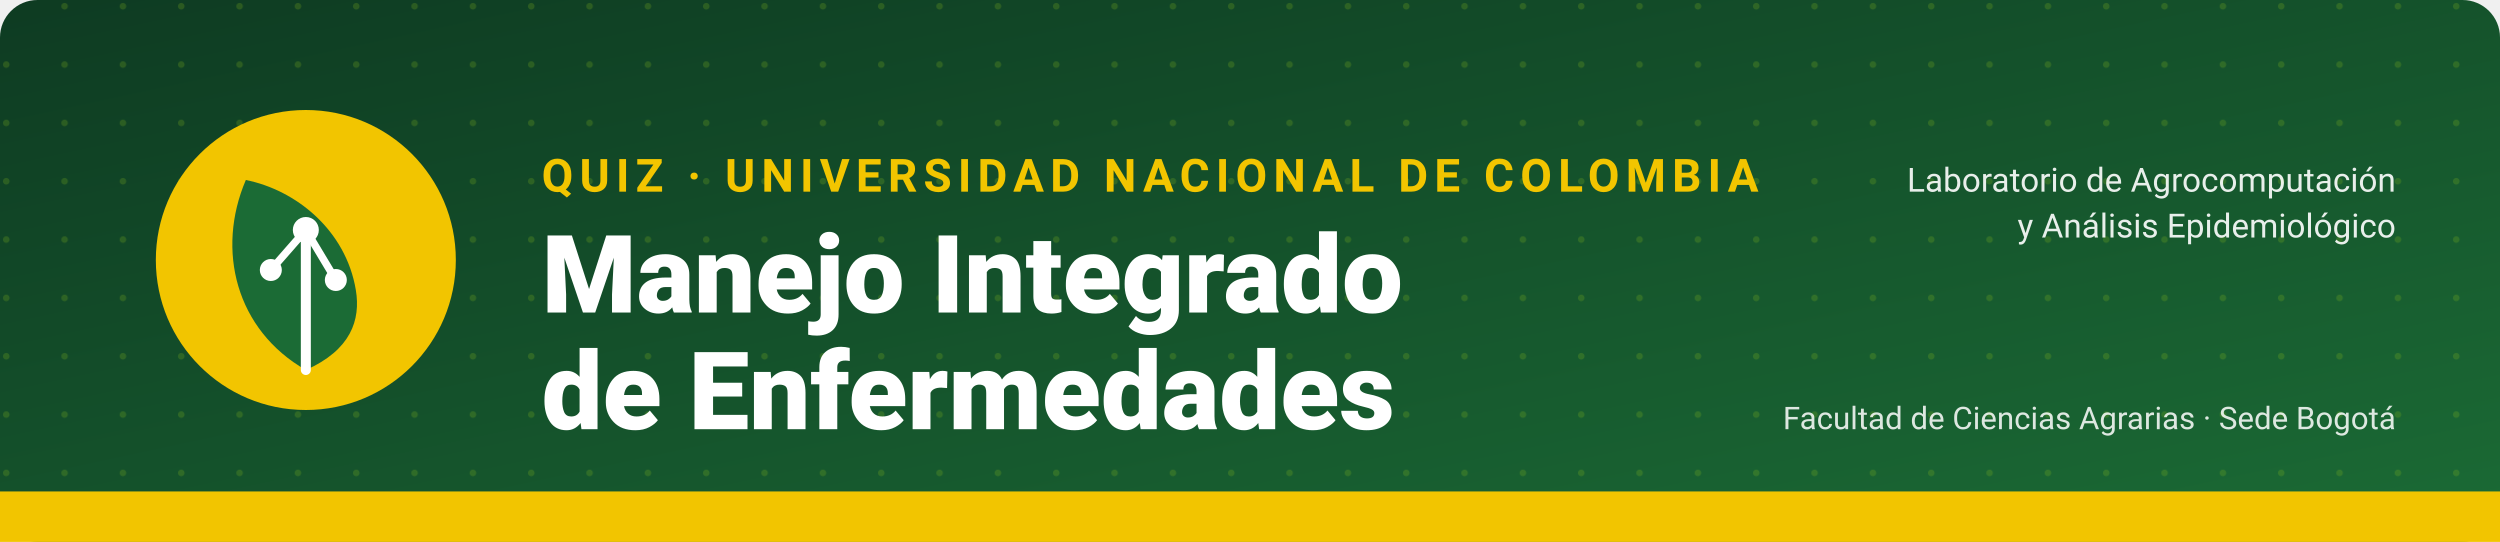
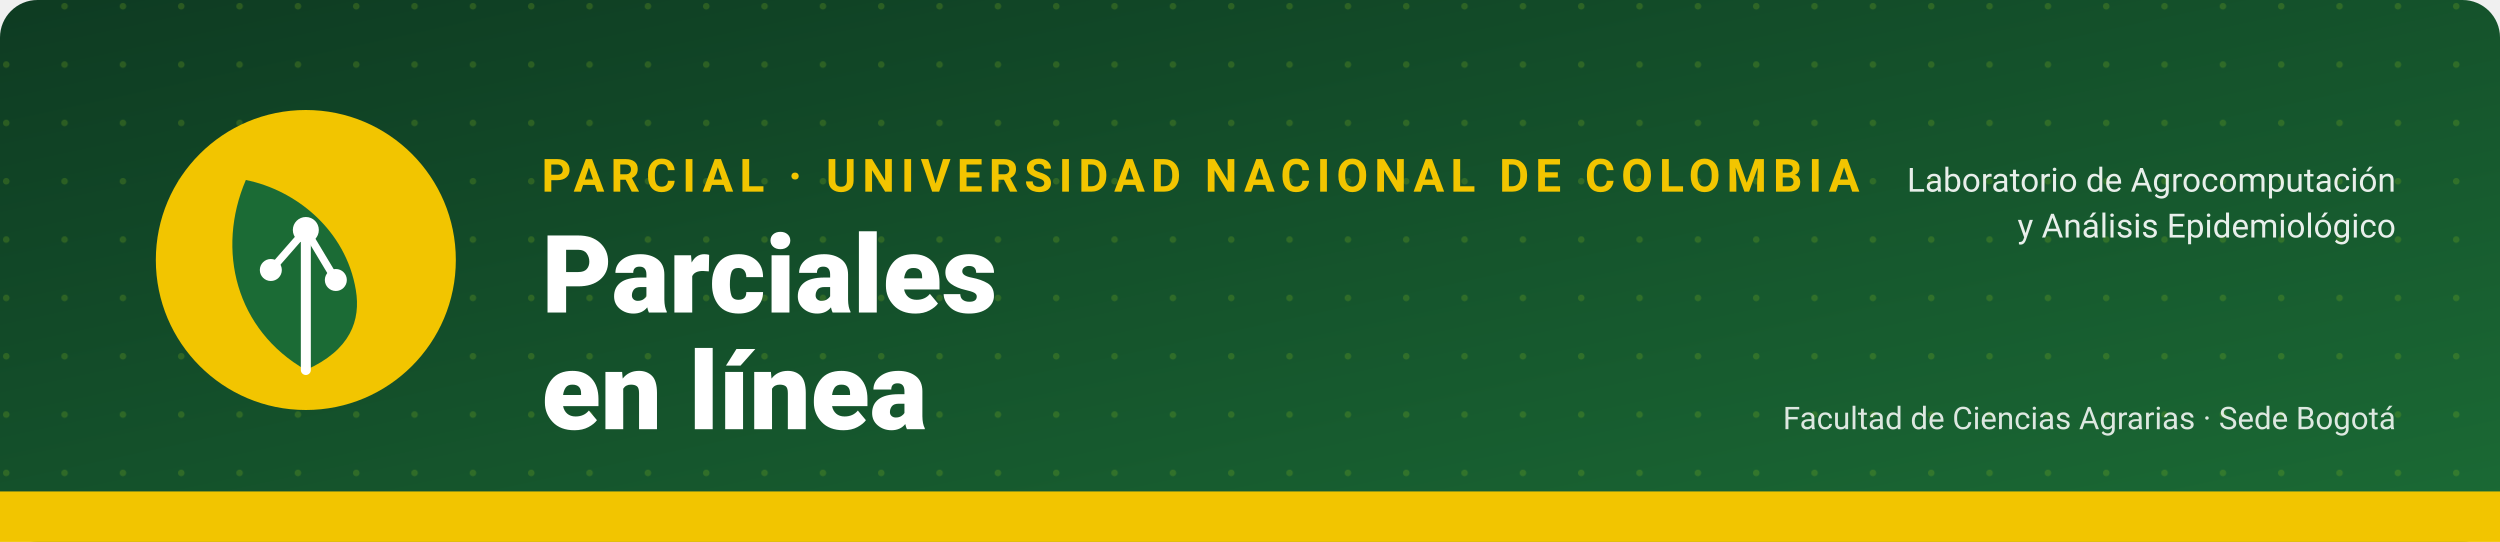
- <svg xmlns="http://www.w3.org/2000/svg" viewBox="0 0 1200 260" width="1200" height="260" role="img" aria-label="Quiz de Manejo Integrado de Enfermedades · Laboratorio de Agrocomputación · Universidad Nacional de Colombia">
+ <svg xmlns="http://www.w3.org/2000/svg" viewBox="0 0 1200 260" width="1200" height="260" role="img" aria-label="Parciales en línea · Laboratorio de Agrocomputación · Universidad Nacional de Colombia">
  <defs>
    <linearGradient id="g" x1="0" y1="0" x2="1" y2="1">
      <stop offset="0" stop-color="#0e3b22" />
      <stop offset="1" stop-color="#1b6b35" />
    </linearGradient>
    <pattern id="dots" width="28" height="28" patternUnits="userSpaceOnUse">
      <circle cx="3" cy="3" r="1.6" fill="#8cbd1d" opacity=".22" />
    </pattern>
  </defs>
  <rect width="1200" height="260" rx="18" fill="url(#g)" />
  <rect width="1200" height="260" rx="18" fill="url(#dots)" />
  <rect y="236" width="1200" height="24" fill="#f2c500" />
  <rect y="236" width="1200" height="24" rx="0" fill="#f2c500" />
  <g transform="translate(70 48) scale(2.4)">
    <circle cx="32" cy="32" r="30" fill="#f2c500" />
    <path d="M32 54C18 46 14 30 20 16c10 2 20 10 22 22 1 6-1 12-10 16z" fill="#1b6b35" />
    <path d="M32 54V26" stroke="#fff" stroke-width="2" stroke-linecap="round" fill="none" />
    <g fill="#fff">
      <circle cx="32" cy="26" r="2.6" />
      <circle cx="25" cy="34" r="2.2" />
      <circle cx="38" cy="36" r="2.2" />
    </g>
    <path d="M32 26l-7 8M32 26l6 10" stroke="#fff" stroke-width="1.5" fill="none" />
  </g>
  <g font-family="'Segoe UI', system-ui, -apple-system, Roboto, Arial, sans-serif" fill="#fff">
-     <text x="260" y="92" font-size="22" fill="#f2c500" font-weight="700" letter-spacing="3">QUIZ · UNIVERSIDAD NACIONAL DE COLOMBIA</text>
-     <text x="260" y="150" font-size="52" font-weight="800">Manejo Integrado</text>
-     <text x="260" y="206" font-size="52" font-weight="800">de Enfermedades</text>
+     <text x="260" y="92" font-size="22" fill="#f2c500" font-weight="700" letter-spacing="3">PARCIAL · UNIVERSIDAD NACIONAL DE COLOMBIA</text>
+     <text x="260" y="150" font-size="52" font-weight="800">Parciales</text>
+     <text x="260" y="206" font-size="52" font-weight="800">en línea</text>
    <text x="1150" y="92" font-size="16" text-anchor="end" opacity=".9">Laboratorio de Agrocomputación</text>
    <text x="1150" y="114" font-size="16" text-anchor="end" opacity=".9">y Análisis Epidemiológico</text>
    <text x="1150" y="206" font-size="15" text-anchor="end" opacity=".85">Facultad de Ciencias Agrarias · Sede Bogotá</text>
  </g>
</svg>
